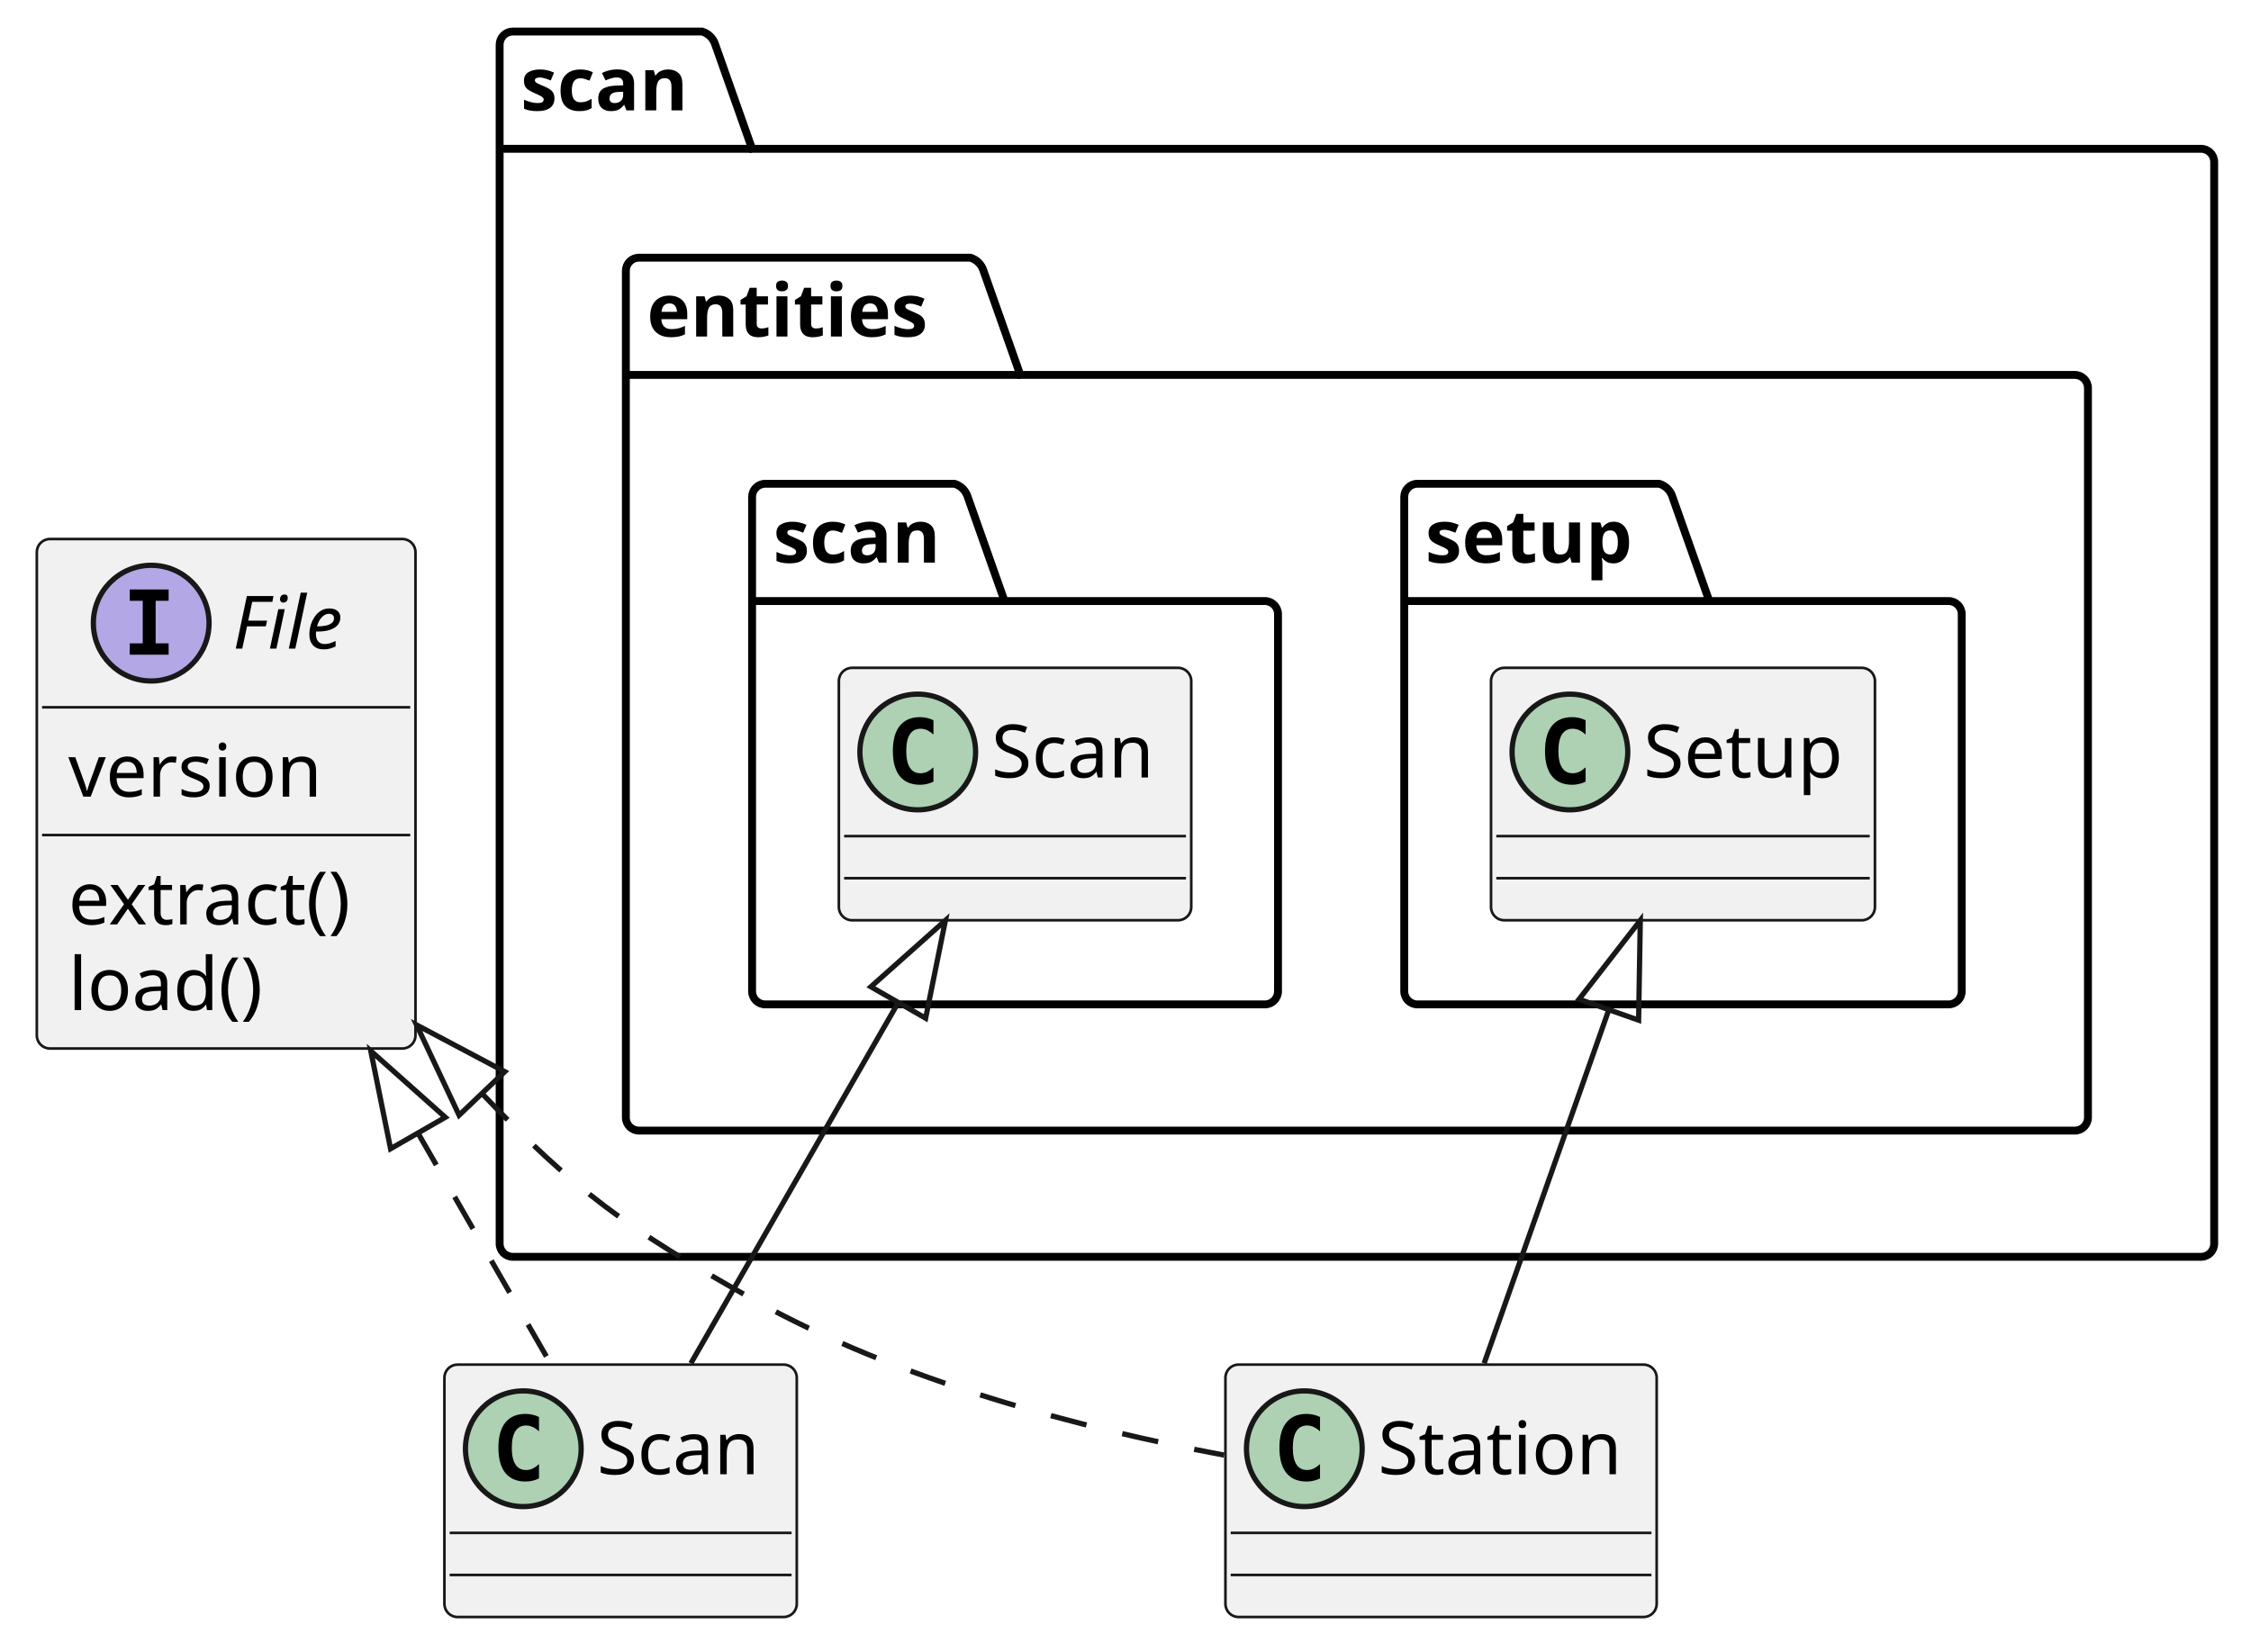
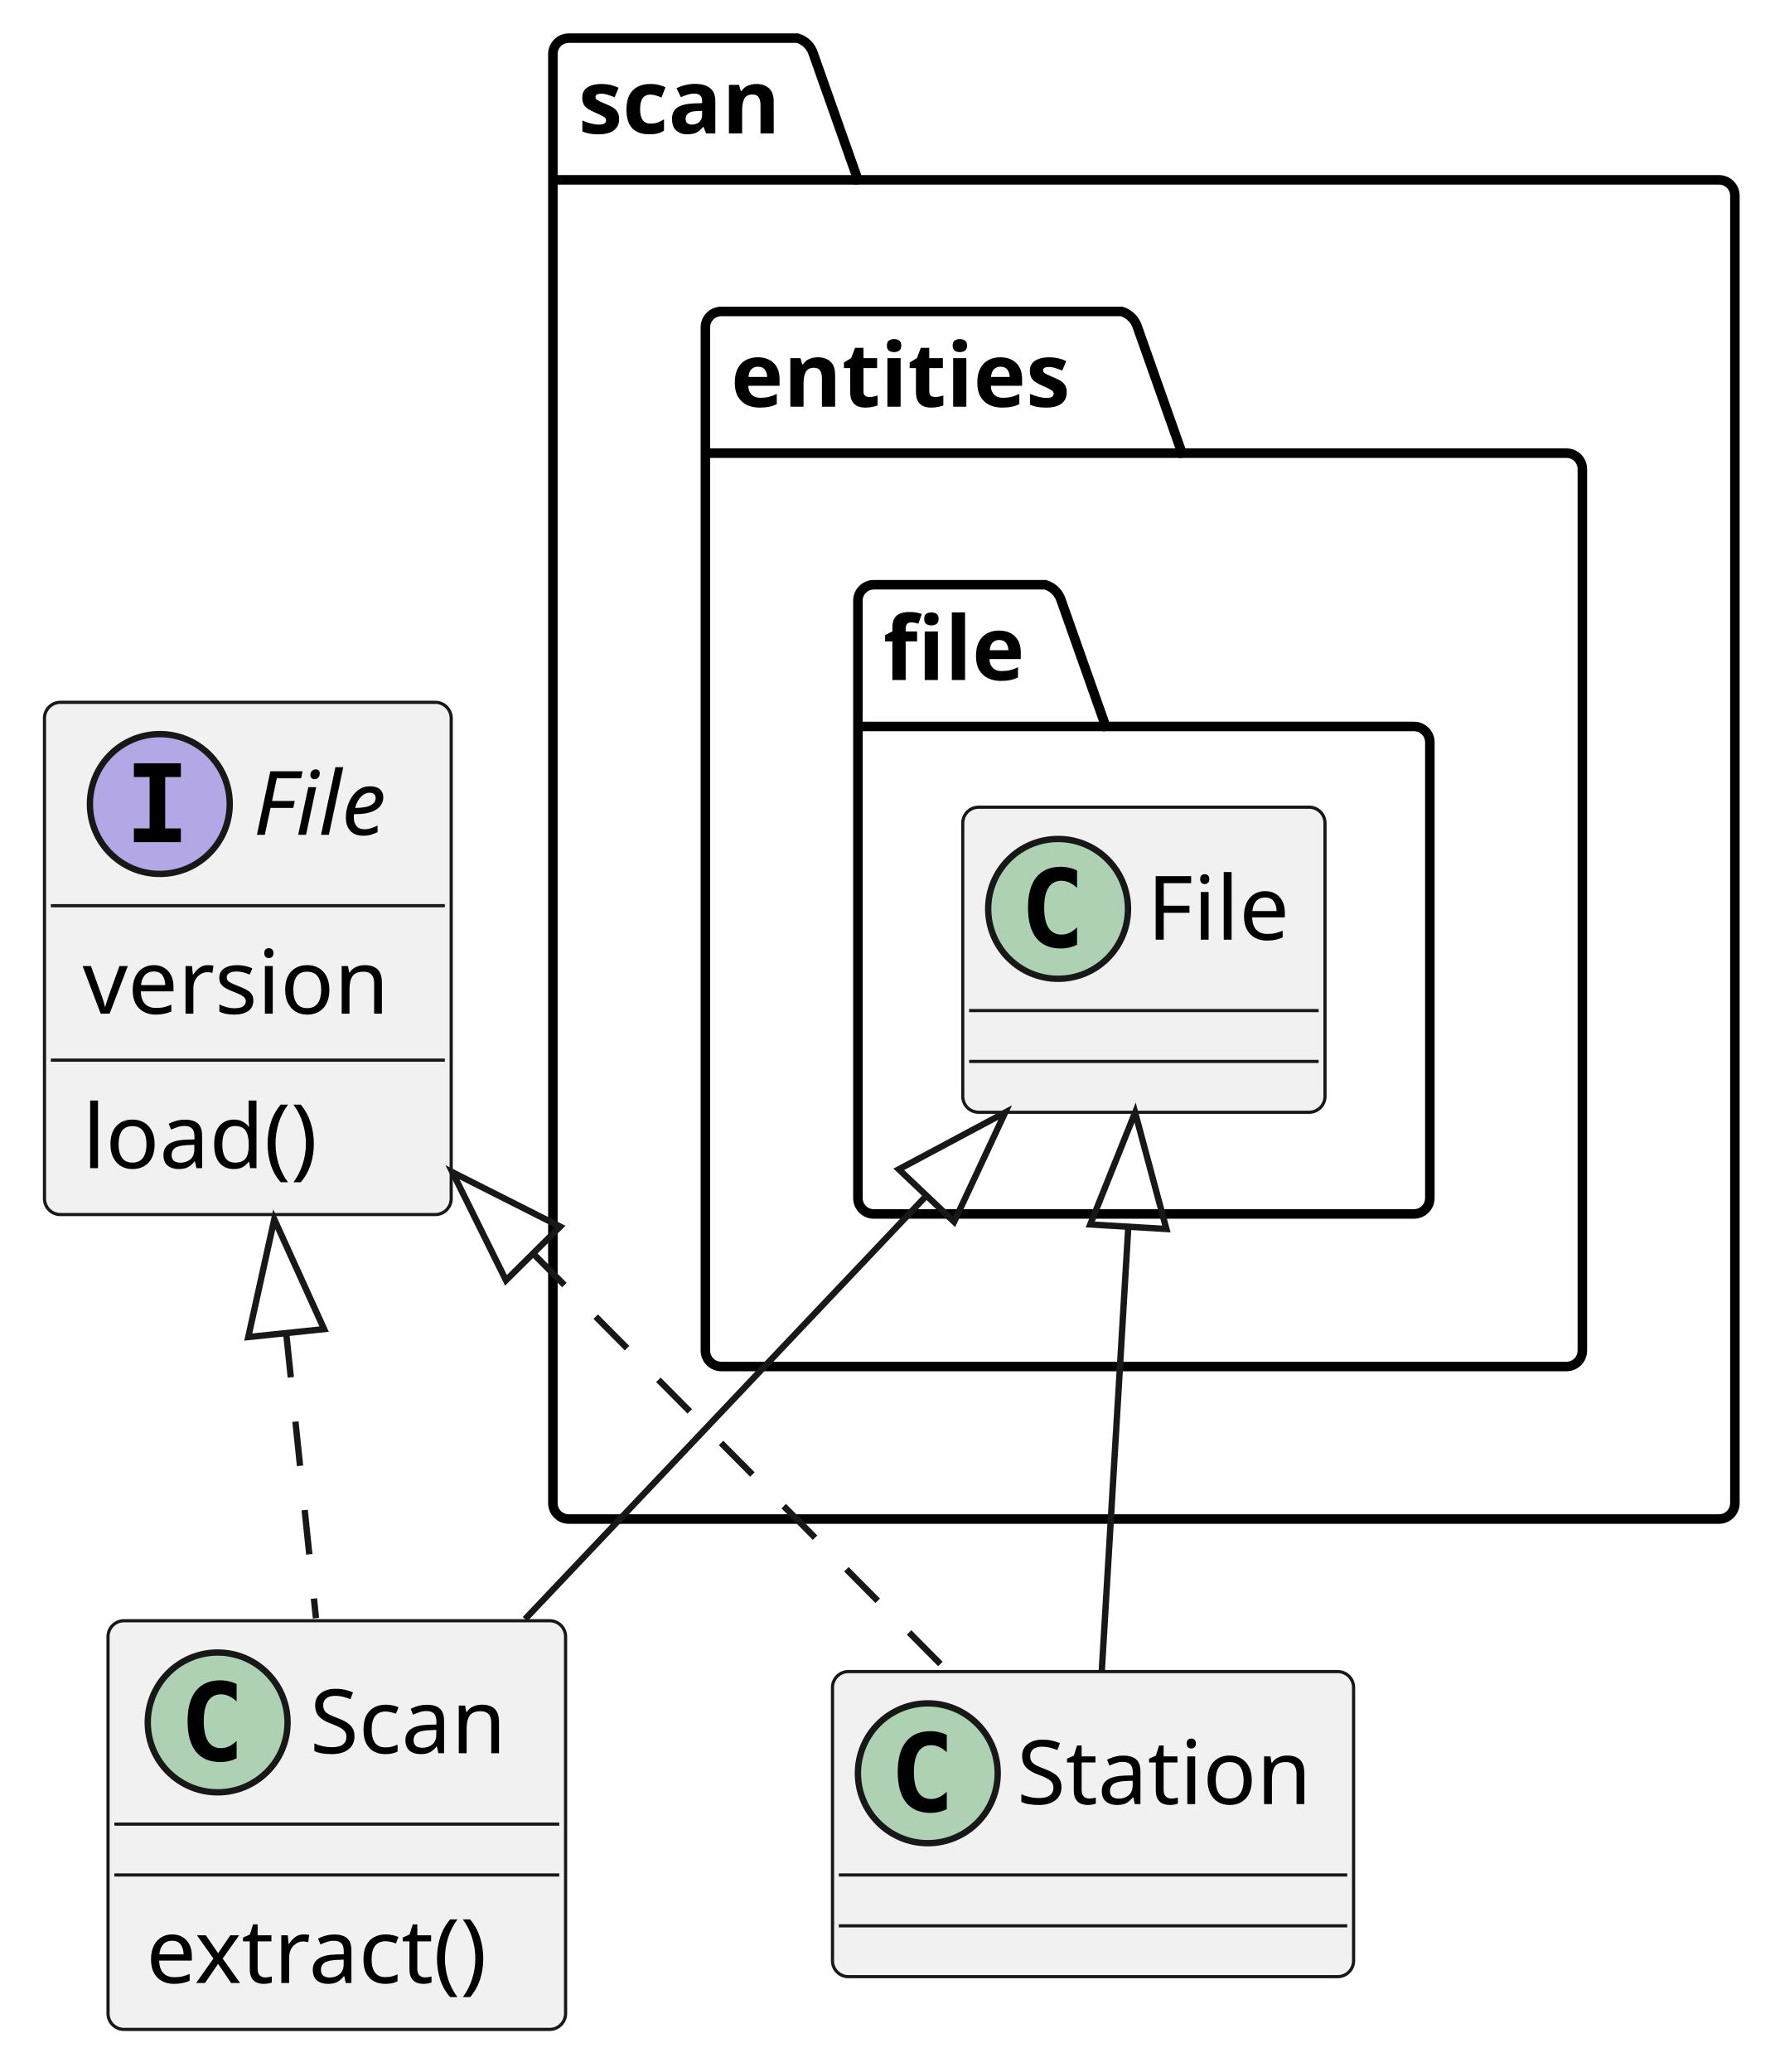
- <svg xmlns="http://www.w3.org/2000/svg" contentStyleType="text/css" height="314px" preserveAspectRatio="none" style="width:428px;height:314px;background:#FFFFFF;" version="1.1" viewBox="0 0 428 314" width="428px" zoomAndPan="magnify">
+ <svg xmlns="http://www.w3.org/2000/svg" contentStyleType="text/css" height="326px" preserveAspectRatio="none" style="width:280px;height:326px;background:#FFFFFF;" version="1.1" viewBox="0 0 280 326" width="280px" zoomAndPan="magnify">
  <defs />
  <g>
    <g id="cluster_scan">
-       <path d="M97.5,6 L133.5,6 A3.75,3.75 0 0 1 136,8.5 L143,28.297 L418.5,28.297 A2.5,2.5 0 0 1 421,30.797 L421,236.5 A2.5,2.5 0 0 1 418.5,239 L97.5,239 A2.5,2.5 0 0 1 95,236.5 L95,8.5 A2.5,2.5 0 0 1 97.5,6 " fill="none" style="stroke:#000000;stroke-width:1.5;" />
-       <line style="stroke:#000000;stroke-width:1.5;" x1="95" x2="143" y1="28.297" y2="28.297" />
-       <text fill="#000000" font-family="sans-serif" font-size="14" font-weight="bold" lengthAdjust="spacing" textLength="35" x="99" y="20.995">scan</text>
+       <path d="M89.5,6 L125.5,6 A3.75,3.75 0 0 1 128,8.5 L135,28.297 L270.5,28.297 A2.5,2.5 0 0 1 273,30.797 L273,236.5 A2.5,2.5 0 0 1 270.5,239 L89.5,239 A2.5,2.5 0 0 1 87,236.5 L87,8.5 A2.5,2.5 0 0 1 89.5,6 " fill="none" style="stroke:#000000;stroke-width:1.5;" />
+       <line style="stroke:#000000;stroke-width:1.5;" x1="87" x2="135" y1="28.297" y2="28.297" />
+       <text fill="#000000" font-family="sans-serif" font-size="14" font-weight="bold" lengthAdjust="spacing" textLength="35" x="91" y="20.995">scan</text>
    </g>
    <g id="cluster_entities">
-       <path d="M121.5,49 L184.5,49 A3.75,3.75 0 0 1 187,51.5 L194,71.297 L394.5,71.297 A2.5,2.5 0 0 1 397,73.797 L397,212.5 A2.5,2.5 0 0 1 394.5,215 L121.5,215 A2.5,2.5 0 0 1 119,212.5 L119,51.5 A2.5,2.5 0 0 1 121.5,49 " fill="none" style="stroke:#000000;stroke-width:1.5;" />
-       <line style="stroke:#000000;stroke-width:1.5;" x1="119" x2="194" y1="71.297" y2="71.297" />
-       <text fill="#000000" font-family="sans-serif" font-size="14" font-weight="bold" lengthAdjust="spacing" textLength="62" x="123" y="63.995">entities</text>
+       <path d="M113.5,49 L176.5,49 A3.75,3.75 0 0 1 179,51.5 L186,71.297 L246.5,71.297 A2.5,2.5 0 0 1 249,73.797 L249,212.5 A2.5,2.5 0 0 1 246.5,215 L113.5,215 A2.5,2.5 0 0 1 111,212.5 L111,51.5 A2.5,2.5 0 0 1 113.5,49 " fill="none" style="stroke:#000000;stroke-width:1.5;" />
+       <line style="stroke:#000000;stroke-width:1.5;" x1="111" x2="186" y1="71.297" y2="71.297" />
+       <text fill="#000000" font-family="sans-serif" font-size="14" font-weight="bold" lengthAdjust="spacing" textLength="62" x="115" y="63.995">entities</text>
    </g>
-     <g id="cluster_scan">
-       <path d="M145.5,92 L181.5,92 A3.75,3.75 0 0 1 184,94.5 L191,114.297 L240.5,114.297 A2.5,2.5 0 0 1 243,116.797 L243,188.5 A2.5,2.5 0 0 1 240.5,191 L145.5,191 A2.5,2.5 0 0 1 143,188.5 L143,94.5 A2.5,2.5 0 0 1 145.5,92 " fill="none" style="stroke:#000000;stroke-width:1.5;" />
-       <line style="stroke:#000000;stroke-width:1.5;" x1="143" x2="191" y1="114.297" y2="114.297" />
-       <text fill="#000000" font-family="sans-serif" font-size="14" font-weight="bold" lengthAdjust="spacing" textLength="35" x="147" y="106.995">scan</text>
+     <g id="cluster_file">
+       <path d="M137.5,92 L164.5,92 A3.75,3.75 0 0 1 167,94.5 L174,114.297 L222.5,114.297 A2.5,2.5 0 0 1 225,116.797 L225,188.5 A2.5,2.5 0 0 1 222.5,191 L137.5,191 A2.5,2.5 0 0 1 135,188.5 L135,94.5 A2.5,2.5 0 0 1 137.5,92 " fill="none" style="stroke:#000000;stroke-width:1.5;" />
+       <line style="stroke:#000000;stroke-width:1.5;" x1="135" x2="174" y1="114.297" y2="114.297" />
+       <text fill="#000000" font-family="sans-serif" font-size="14" font-weight="bold" lengthAdjust="spacing" textLength="26" x="139" y="106.995">file</text>
    </g>
-     <g id="cluster_setup">
-       <path d="M269.5,92 L315.5,92 A3.75,3.75 0 0 1 318,94.5 L325,114.297 L370.5,114.297 A2.5,2.5 0 0 1 373,116.797 L373,188.5 A2.5,2.5 0 0 1 370.5,191 L269.5,191 A2.5,2.5 0 0 1 267,188.5 L267,94.5 A2.5,2.5 0 0 1 269.5,92 " fill="none" style="stroke:#000000;stroke-width:1.5;" />
-       <line style="stroke:#000000;stroke-width:1.5;" x1="267" x2="325" y1="114.297" y2="114.297" />
-       <text fill="#000000" font-family="sans-serif" font-size="14" font-weight="bold" lengthAdjust="spacing" textLength="45" x="271" y="106.995">setup</text>
+     <g id="elem_File">
+       <rect fill="#F1F1F1" height="48" id="File" rx="2.5" ry="2.5" style="stroke:#181818;stroke-width:0.5;" width="57" x="151.5" y="127" />
+       <ellipse cx="166.5" cy="143" fill="#ADD1B2" rx="11" ry="11" style="stroke:#181818;stroke-width:1.0;" />
+       <path d="M169.484,148.641 Q168.906,148.938 168.266,149.078 Q167.625,149.234 166.922,149.234 Q164.406,149.234 163.078,147.594 Q161.766,145.938 161.766,142.812 Q161.766,139.672 163.078,138.031 Q164.406,136.375 166.922,136.375 Q167.625,136.375 168.266,136.531 Q168.922,136.672 169.484,136.969 L169.484,139.688 Q168.844,139.109 168.25,138.844 Q167.656,138.578 167.031,138.578 Q165.688,138.578 165,139.641 Q164.312,140.703 164.312,142.812 Q164.312,144.906 165,145.984 Q165.688,147.047 167.031,147.047 Q167.656,147.047 168.25,146.781 Q168.844,146.5 169.484,145.922 L169.484,148.641 Z " fill="#000000" />
+       <text fill="#000000" font-family="sans-serif" font-size="14" lengthAdjust="spacing" textLength="25" x="180.5" y="147.847">File</text>
+       <line style="stroke:#181818;stroke-width:0.5;" x1="152.5" x2="207.5" y1="159" y2="159" />
+       <line style="stroke:#181818;stroke-width:0.5;" x1="152.5" x2="207.5" y1="167" y2="167" />
+     </g>
+     <g id="elem_File">
+       <rect codeLine="3" fill="#F1F1F1" height="80.594" id="File" rx="2.5" ry="2.5" style="stroke:#181818;stroke-width:0.5;" width="64" x="7" y="110.5" />
+       <ellipse cx="25.15" cy="126.5" fill="#B4A7E5" rx="11" ry="11" style="stroke:#181818;stroke-width:1.0;" />
+       <path d="M21.072,122.25 L21.072,120.094 L28.462,120.094 L28.462,122.25 L25.994,122.25 L25.994,130.344 L28.462,130.344 L28.462,132.5 L21.072,132.5 L21.072,130.344 L23.541,130.344 L23.541,122.25 L21.072,122.25 Z " fill="#000000" />
+       <text fill="#000000" font-family="sans-serif" font-size="14" font-style="italic" lengthAdjust="spacing" textLength="25" x="39.85" y="131.347">File</text>
+       <line style="stroke:#181818;stroke-width:0.5;" x1="8" x2="70" y1="142.5" y2="142.5" />
+       <text fill="#000000" font-family="sans-serif" font-size="14" lengthAdjust="spacing" textLength="52" x="13" y="159.495">version</text>
+       <line style="stroke:#181818;stroke-width:0.5;" x1="8" x2="70" y1="166.797" y2="166.797" />
+       <text fill="#000000" font-family="sans-serif" font-size="14" lengthAdjust="spacing" textLength="41" x="13" y="183.792">load()</text>
    </g>
    <g id="elem_Scan">
-       <rect fill="#F1F1F1" height="48" id="Scan" rx="2.5" ry="2.5" style="stroke:#181818;stroke-width:0.5;" width="67" x="159.5" y="127" />
-       <ellipse cx="174.5" cy="143" fill="#ADD1B2" rx="11" ry="11" style="stroke:#181818;stroke-width:1.0;" />
-       <path d="M177.484,148.641 Q176.906,148.938 176.266,149.078 Q175.625,149.234 174.922,149.234 Q172.406,149.234 171.078,147.594 Q169.766,145.938 169.766,142.812 Q169.766,139.672 171.078,138.031 Q172.406,136.375 174.922,136.375 Q175.625,136.375 176.266,136.531 Q176.922,136.672 177.484,136.969 L177.484,139.688 Q176.844,139.109 176.25,138.844 Q175.656,138.578 175.031,138.578 Q173.688,138.578 173,139.641 Q172.312,140.703 172.312,142.812 Q172.312,144.906 173,145.984 Q173.688,147.047 175.031,147.047 Q175.656,147.047 176.25,146.781 Q176.844,146.5 177.484,145.922 L177.484,148.641 Z " fill="#000000" />
-       <text fill="#000000" font-family="sans-serif" font-size="14" lengthAdjust="spacing" textLength="35" x="188.5" y="147.847">Scan</text>
-       <line style="stroke:#181818;stroke-width:0.5;" x1="160.5" x2="225.5" y1="159" y2="159" />
-       <line style="stroke:#181818;stroke-width:0.5;" x1="160.5" x2="225.5" y1="167" y2="167" />
-     </g>
-     <g id="elem_Setup">
-       <rect fill="#F1F1F1" height="48" id="Setup" rx="2.5" ry="2.5" style="stroke:#181818;stroke-width:0.5;" width="73" x="283.5" y="127" />
-       <ellipse cx="298.5" cy="143" fill="#ADD1B2" rx="11" ry="11" style="stroke:#181818;stroke-width:1.0;" />
-       <path d="M301.484,148.641 Q300.906,148.938 300.266,149.078 Q299.625,149.234 298.922,149.234 Q296.406,149.234 295.078,147.594 Q293.766,145.938 293.766,142.812 Q293.766,139.672 295.078,138.031 Q296.406,136.375 298.922,136.375 Q299.625,136.375 300.266,136.531 Q300.922,136.672 301.484,136.969 L301.484,139.688 Q300.844,139.109 300.25,138.844 Q299.656,138.578 299.031,138.578 Q297.688,138.578 297,139.641 Q296.312,140.703 296.312,142.812 Q296.312,144.906 297,145.984 Q297.688,147.047 299.031,147.047 Q299.656,147.047 300.25,146.781 Q300.844,146.5 301.484,145.922 L301.484,148.641 Z " fill="#000000" />
-       <text fill="#000000" font-family="sans-serif" font-size="14" lengthAdjust="spacing" textLength="41" x="312.5" y="147.847">Setup</text>
-       <line style="stroke:#181818;stroke-width:0.5;" x1="284.5" x2="355.5" y1="159" y2="159" />
-       <line style="stroke:#181818;stroke-width:0.5;" x1="284.5" x2="355.5" y1="167" y2="167" />
-     </g>
-     <g id="elem_File">
-       <rect codeLine="3" fill="#F1F1F1" height="96.891" id="File" rx="2.5" ry="2.5" style="stroke:#181818;stroke-width:0.5;" width="72" x="7" y="102.5" />
-       <ellipse cx="28.75" cy="118.5" fill="#B4A7E5" rx="11" ry="11" style="stroke:#181818;stroke-width:1.0;" />
-       <path d="M24.672,114.25 L24.672,112.094 L32.062,112.094 L32.062,114.25 L29.594,114.25 L29.594,122.344 L32.062,122.344 L32.062,124.5 L24.672,124.5 L24.672,122.344 L27.141,122.344 L27.141,114.25 L24.672,114.25 Z " fill="#000000" />
-       <text fill="#000000" font-family="sans-serif" font-size="14" font-style="italic" lengthAdjust="spacing" textLength="25" x="44.25" y="123.347">File</text>
-       <line style="stroke:#181818;stroke-width:0.5;" x1="8" x2="78" y1="134.5" y2="134.5" />
-       <text fill="#000000" font-family="sans-serif" font-size="14" lengthAdjust="spacing" textLength="52" x="13" y="151.495">version</text>
-       <line style="stroke:#181818;stroke-width:0.5;" x1="8" x2="78" y1="158.797" y2="158.797" />
-       <text fill="#000000" font-family="sans-serif" font-size="14" lengthAdjust="spacing" textLength="60" x="13" y="175.792">extract()</text>
-       <text fill="#000000" font-family="sans-serif" font-size="14" lengthAdjust="spacing" textLength="41" x="13" y="192.089">load()</text>
-     </g>
-     <g id="elem_Scan">
-       <rect codeLine="9" fill="#F1F1F1" height="48" id="Scan" rx="2.5" ry="2.5" style="stroke:#181818;stroke-width:0.5;" width="67" x="84.5" y="259.5" />
-       <ellipse cx="99.5" cy="275.5" fill="#ADD1B2" rx="11" ry="11" style="stroke:#181818;stroke-width:1.0;" />
-       <path d="M102.484,281.141 Q101.906,281.438 101.266,281.578 Q100.625,281.734 99.922,281.734 Q97.406,281.734 96.078,280.094 Q94.766,278.438 94.766,275.312 Q94.766,272.172 96.078,270.531 Q97.406,268.875 99.922,268.875 Q100.625,268.875 101.266,269.031 Q101.922,269.172 102.484,269.469 L102.484,272.188 Q101.844,271.609 101.25,271.344 Q100.656,271.078 100.031,271.078 Q98.688,271.078 98,272.141 Q97.312,273.203 97.312,275.312 Q97.312,277.406 98,278.484 Q98.688,279.547 100.031,279.547 Q100.656,279.547 101.25,279.281 Q101.844,279 102.484,278.422 L102.484,281.141 Z " fill="#000000" />
-       <text fill="#000000" font-family="sans-serif" font-size="14" lengthAdjust="spacing" textLength="35" x="113.5" y="280.347">Scan</text>
-       <line style="stroke:#181818;stroke-width:0.5;" x1="85.5" x2="150.5" y1="291.5" y2="291.5" />
-       <line style="stroke:#181818;stroke-width:0.5;" x1="85.5" x2="150.5" y1="299.5" y2="299.5" />
+       <rect codeLine="8" fill="#F1F1F1" height="64.297" id="Scan" rx="2.5" ry="2.5" style="stroke:#181818;stroke-width:0.5;" width="72" x="17" y="255" />
+       <ellipse cx="34.25" cy="271" fill="#ADD1B2" rx="11" ry="11" style="stroke:#181818;stroke-width:1.0;" />
+       <path d="M37.234,276.641 Q36.656,276.938 36.016,277.078 Q35.375,277.234 34.672,277.234 Q32.156,277.234 30.828,275.594 Q29.516,273.938 29.516,270.812 Q29.516,267.672 30.828,266.031 Q32.156,264.375 34.672,264.375 Q35.375,264.375 36.016,264.531 Q36.672,264.672 37.234,264.969 L37.234,267.688 Q36.594,267.109 36,266.844 Q35.406,266.578 34.781,266.578 Q33.438,266.578 32.75,267.641 Q32.062,268.703 32.062,270.812 Q32.062,272.906 32.75,273.984 Q33.438,275.047 34.781,275.047 Q35.406,275.047 36,274.781 Q36.594,274.5 37.234,273.922 L37.234,276.641 Z " fill="#000000" />
+       <text fill="#000000" font-family="sans-serif" font-size="14" lengthAdjust="spacing" textLength="35" x="48.75" y="275.847">Scan</text>
+       <line style="stroke:#181818;stroke-width:0.5;" x1="18" x2="88" y1="287" y2="287" />
+       <line style="stroke:#181818;stroke-width:0.5;" x1="18" x2="88" y1="295" y2="295" />
+       <text fill="#000000" font-family="sans-serif" font-size="14" lengthAdjust="spacing" textLength="60" x="23" y="311.995">extract()</text>
    </g>
    <g id="elem_Station">
-       <rect codeLine="12" fill="#F1F1F1" height="48" id="Station" rx="2.5" ry="2.5" style="stroke:#181818;stroke-width:0.5;" width="82" x="233" y="259.5" />
-       <ellipse cx="248" cy="275.5" fill="#ADD1B2" rx="11" ry="11" style="stroke:#181818;stroke-width:1.0;" />
-       <path d="M250.984,281.141 Q250.406,281.438 249.766,281.578 Q249.125,281.734 248.422,281.734 Q245.906,281.734 244.578,280.094 Q243.266,278.438 243.266,275.312 Q243.266,272.172 244.578,270.531 Q245.906,268.875 248.422,268.875 Q249.125,268.875 249.766,269.031 Q250.422,269.172 250.984,269.469 L250.984,272.188 Q250.344,271.609 249.75,271.344 Q249.156,271.078 248.531,271.078 Q247.188,271.078 246.5,272.141 Q245.812,273.203 245.812,275.312 Q245.812,277.406 246.5,278.484 Q247.188,279.547 248.531,279.547 Q249.156,279.547 249.75,279.281 Q250.344,279 250.984,278.422 L250.984,281.141 Z " fill="#000000" />
-       <text fill="#000000" font-family="sans-serif" font-size="14" lengthAdjust="spacing" textLength="50" x="262" y="280.347">Station</text>
-       <line style="stroke:#181818;stroke-width:0.5;" x1="234" x2="314" y1="291.5" y2="291.5" />
-       <line style="stroke:#181818;stroke-width:0.5;" x1="234" x2="314" y1="299.5" y2="299.5" />
-     </g>
-     <g id="link_Scan_Scan">
-       <path d="M170.794,190.638 C157.174,214.348 145.02,235.48 131.36,259.26 " fill="none" id="Scan-backto-Scan" style="stroke:#181818;stroke-width:1.0;" />
-       <polygon fill="none" points="179.76,175.03,165.591,187.649,175.997,193.627,179.76,175.03" style="stroke:#181818;stroke-width:1.0;" />
+       <rect codeLine="12" fill="#F1F1F1" height="48" id="Station" rx="2.5" ry="2.5" style="stroke:#181818;stroke-width:0.5;" width="82" x="131" y="263" />
+       <ellipse cx="146" cy="279" fill="#ADD1B2" rx="11" ry="11" style="stroke:#181818;stroke-width:1.0;" />
+       <path d="M148.984,284.641 Q148.406,284.938 147.766,285.078 Q147.125,285.234 146.422,285.234 Q143.906,285.234 142.578,283.594 Q141.266,281.938 141.266,278.812 Q141.266,275.672 142.578,274.031 Q143.906,272.375 146.422,272.375 Q147.125,272.375 147.766,272.531 Q148.422,272.672 148.984,272.969 L148.984,275.688 Q148.344,275.109 147.75,274.844 Q147.156,274.578 146.531,274.578 Q145.188,274.578 144.5,275.641 Q143.812,276.703 143.812,278.812 Q143.812,280.906 144.5,281.984 Q145.188,283.047 146.531,283.047 Q147.156,283.047 147.75,282.781 Q148.344,282.5 148.984,281.922 L148.984,284.641 Z " fill="#000000" />
+       <text fill="#000000" font-family="sans-serif" font-size="14" lengthAdjust="spacing" textLength="50" x="160" y="283.847">Station</text>
+       <line style="stroke:#181818;stroke-width:0.5;" x1="132" x2="212" y1="295" y2="295" />
+       <line style="stroke:#181818;stroke-width:0.5;" x1="132" x2="212" y1="303" y2="303" />
    </g>
    <g id="link_File_Scan">
-       <path d="M79.465,215.458 C91.085,235.688 95.13,242.7 104.59,259.16 " fill="none" id="File-backto-Scan" style="stroke:#181818;stroke-width:1.0;stroke-dasharray:7.0,7.0;" />
-       <polygon fill="none" points="70.5,199.85,74.263,218.447,84.668,212.47,70.5,199.85" style="stroke:#181818;stroke-width:1.0;" />
+       <path d="M145.788,188.105 C124.938,210.105 105.74,230.36 82.62,254.75 " fill="none" id="File-backto-Scan" style="stroke:#181818;stroke-width:1.0;" />
+       <polygon fill="none" points="158.17,175.04,141.433,183.977,150.143,192.232,158.17,175.04" style="stroke:#181818;stroke-width:1.0;" />
    </g>
-     <g id="link_Setup_Station">
-       <path d="M305.901,192.008 C297.551,215.718 290.58,235.48 282.19,259.26 " fill="none" id="Setup-backto-Station" style="stroke:#181818;stroke-width:1.0;" />
-       <polygon fill="none" points="311.88,175.03,300.241,190.015,311.56,194.001,311.88,175.03" style="stroke:#181818;stroke-width:1.0;" />
+     <g id="link_File_Scan">
+       <path d="M45.034,209.742 C47.134,229.802 47.76,235.87 49.72,254.6 " fill="none" id="File-backto-Scan-1" style="stroke:#181818;stroke-width:1.0;stroke-dasharray:7.0,7.0;" />
+       <polygon fill="none" points="43.16,191.84,39.067,210.367,51.002,209.118,43.16,191.84" style="stroke:#181818;stroke-width:1.0;" />
    </g>
    <g id="link_File_Station">
-       <path d="M91.634,207.935 C109.194,226.345 119.2,233.62 143,247 C170.83,262.65 205.9,271.68 232.75,276.71 " fill="none" id="File-backto-Station" style="stroke:#181818;stroke-width:1.0;stroke-dasharray:7.0,7.0;" />
-       <polygon fill="none" points="79.21,194.91,87.292,212.076,95.975,203.794,79.21,194.91" style="stroke:#181818;stroke-width:1.0;" />
+       <path d="M177.551,193.008 C176.091,217.548 174.85,238.22 173.38,262.82 " fill="none" id="File-backto-Station" style="stroke:#181818;stroke-width:1.0;" />
+       <polygon fill="none" points="178.62,175.04,171.562,192.652,183.54,193.365,178.62,175.04" style="stroke:#181818;stroke-width:1.0;" />
+     </g>
+     <g id="link_File_Station">
+       <path d="M83.88,197.215 C107.86,221.375 127.37,241.03 148.85,262.68 " fill="none" id="File-backto-Station-1" style="stroke:#181818;stroke-width:1.0;stroke-dasharray:7.0,7.0;" />
+       <polygon fill="none" points="71.2,184.44,79.622,201.442,88.139,192.989,71.2,184.44" style="stroke:#181818;stroke-width:1.0;" />
    </g>
  </g>
</svg>
